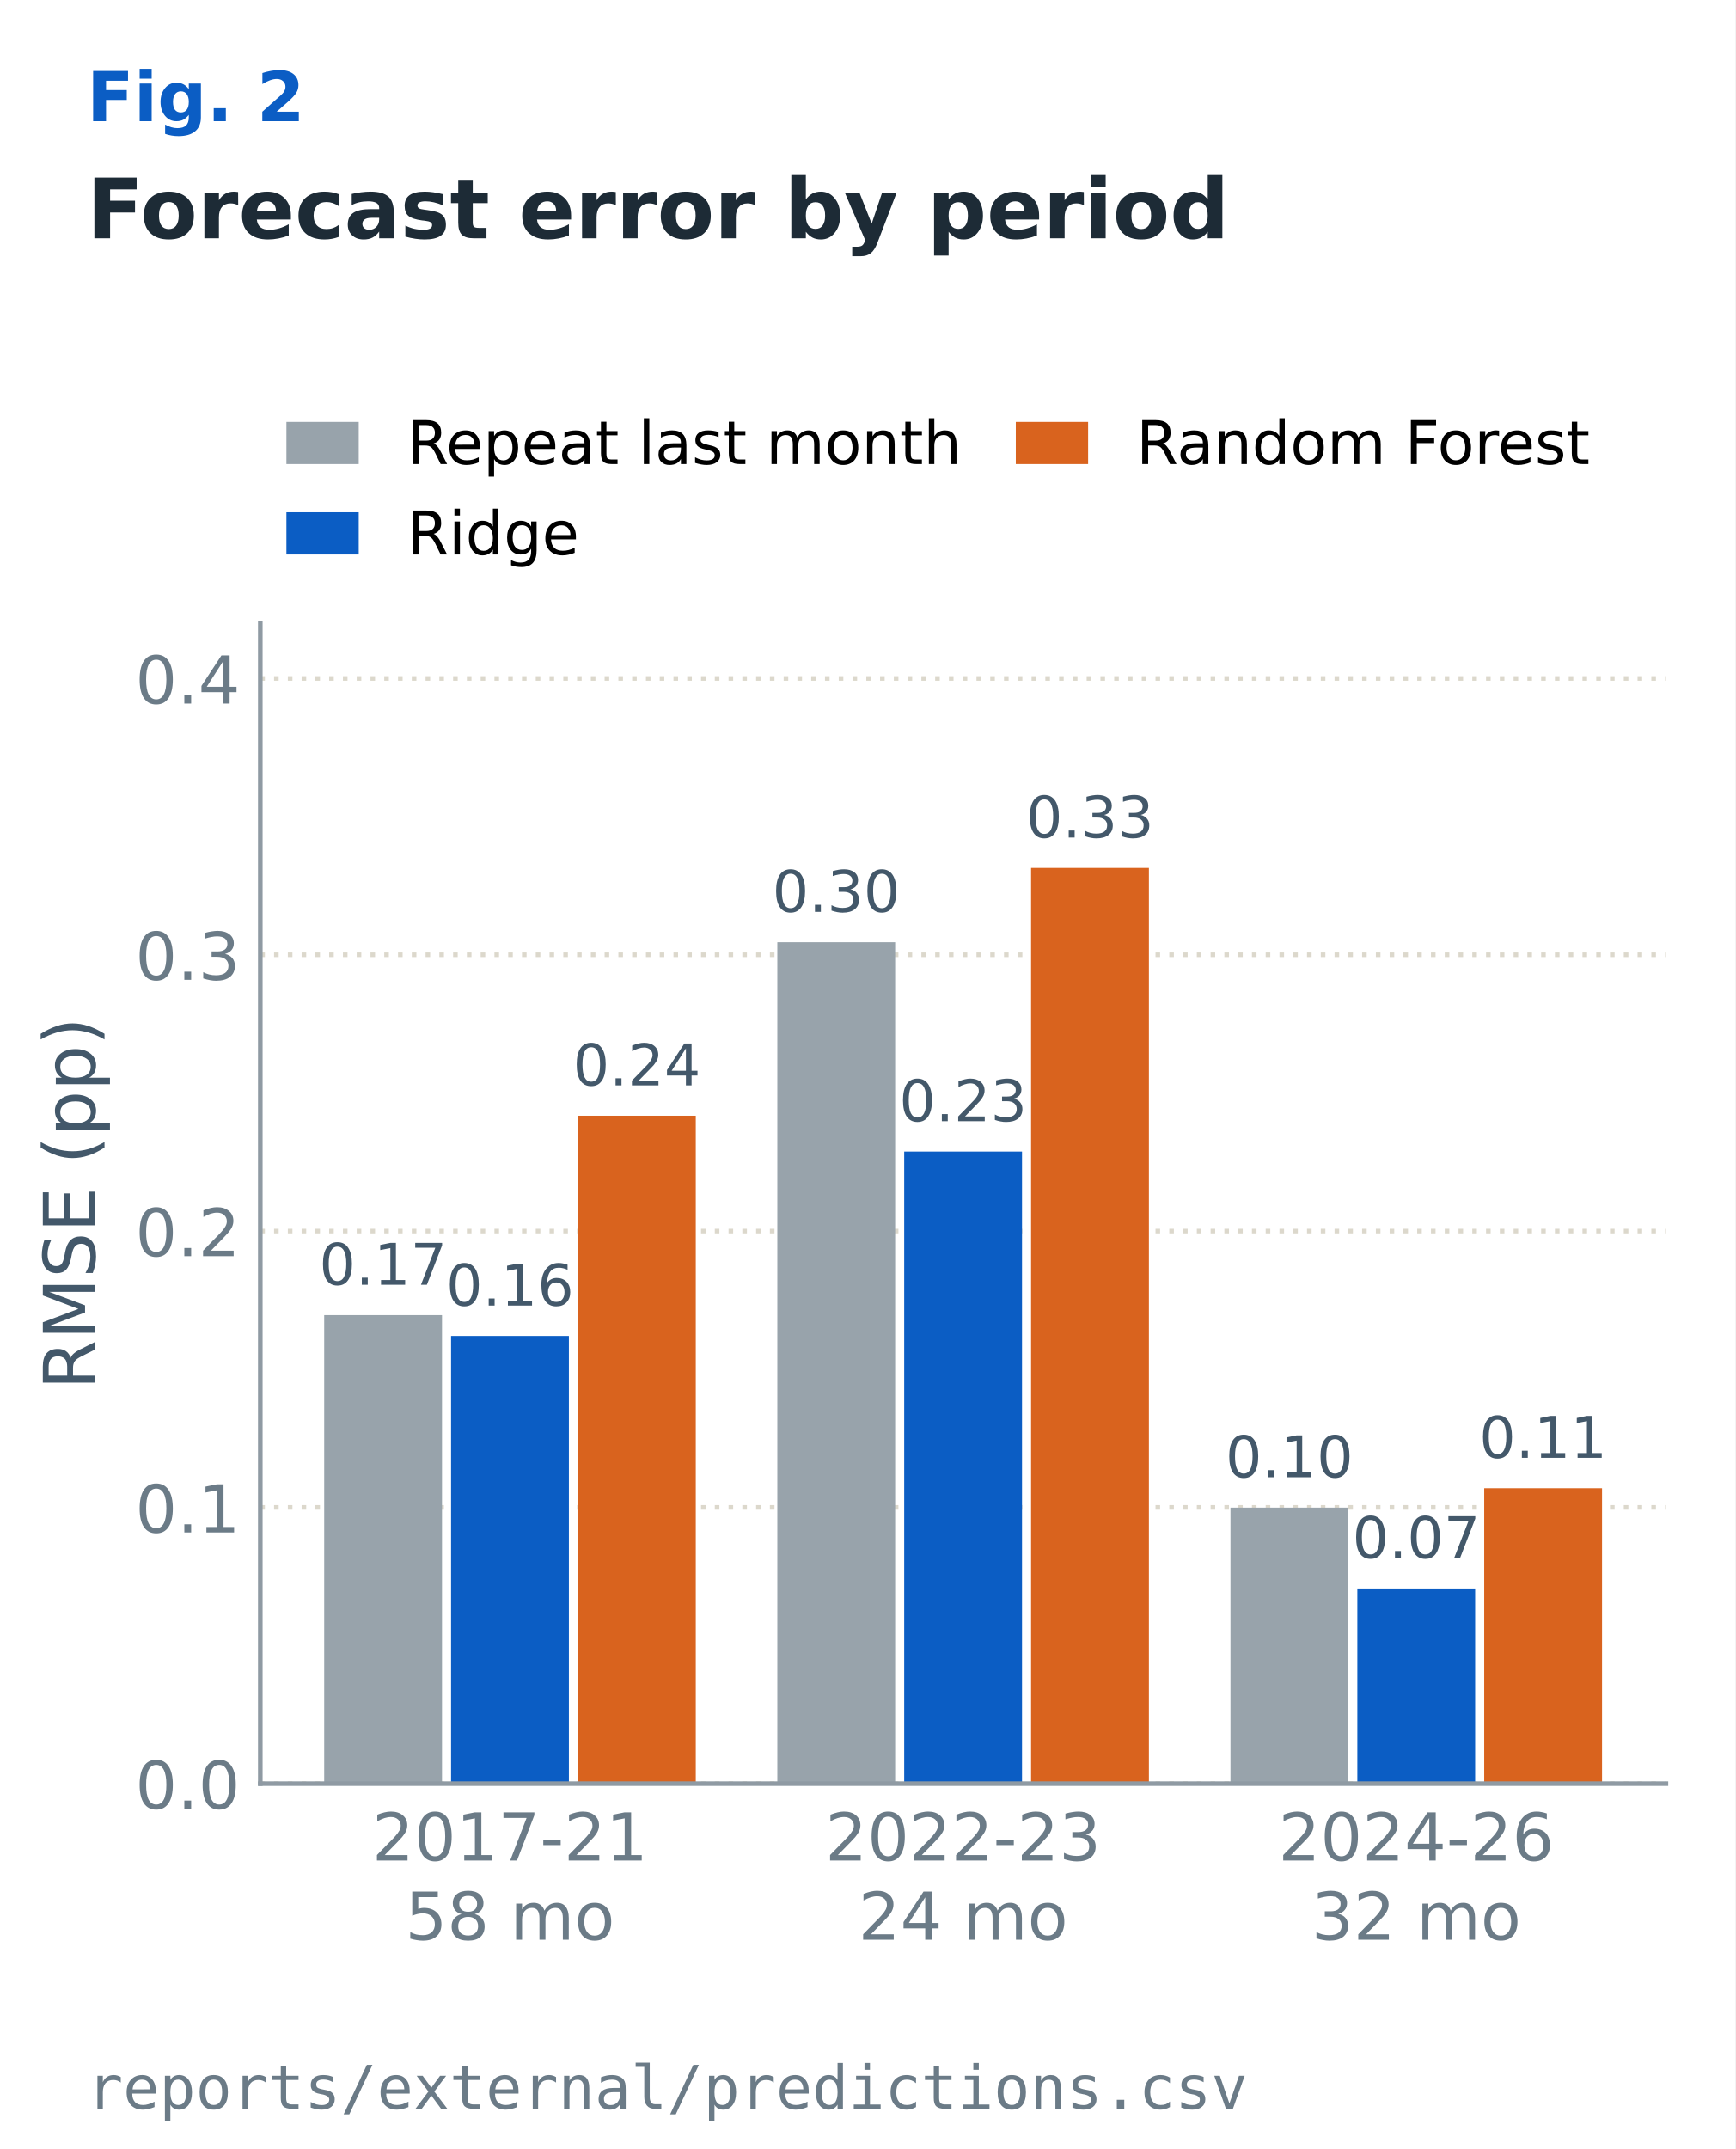
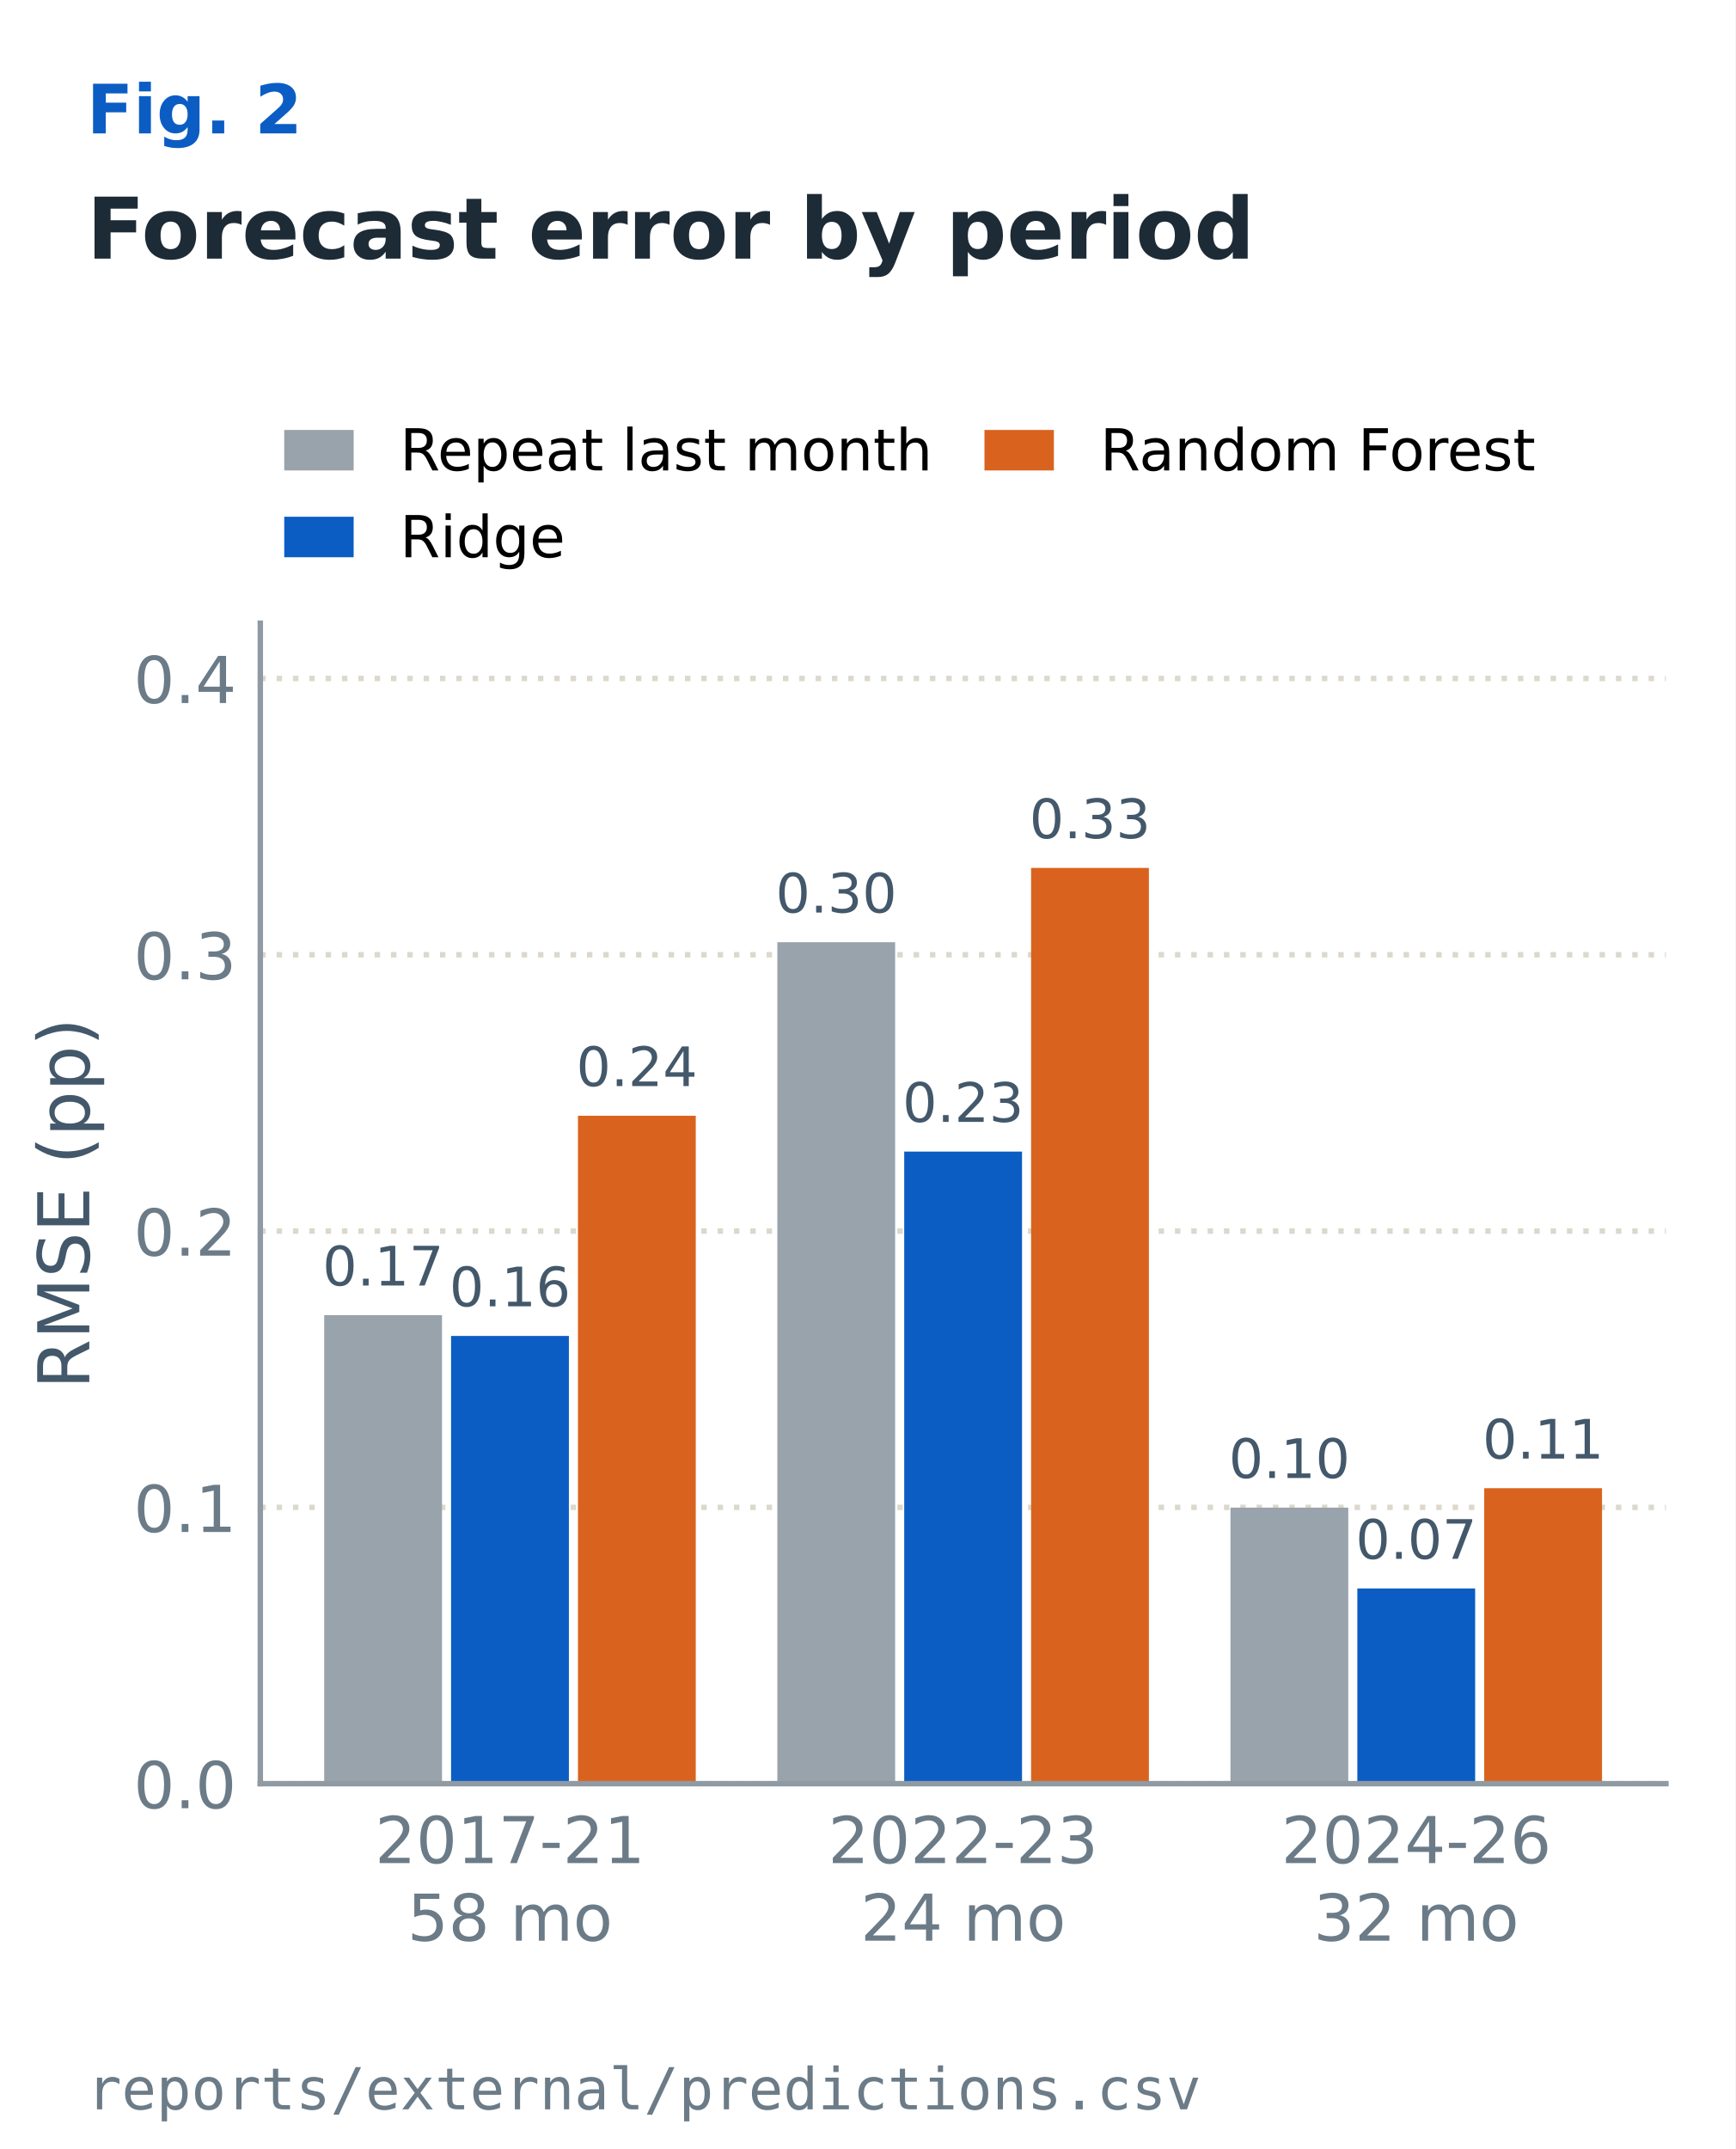
- <svg xmlns="http://www.w3.org/2000/svg" role="img" aria-label="Forecast error by period. RMSE in percentage points for repeating last month, Ridge and Random Forest in three stretches of the test period: March 2017 to December 2021, the 2022-23 rate hikes, and January 2024 to August 2026." width="302.4pt" height="374.4pt" viewBox="0 0 302.4 374.4" version="1.1">
+ <svg xmlns="http://www.w3.org/2000/svg" role="img" aria-label="Forecast error by period. RMSE in percentage points for repeating last month, Ridge and Random Forest in three stretches of the test period: March 2017 to December 2021, the 2022-23 rate hikes, and January 2024 to August 2026." width="255pt" height="315.714pt" viewBox="0 0 255 315.714" version="1.1">
  <defs>
    <style type="text/css">*{stroke-linejoin: round; stroke-linecap: butt}</style>
  </defs>
  <g id="figure_1">
    <g id="patch_1">
-       <path d="M 0 374.4  L 302.4 374.4  L 302.4 0  L 0 0  z " style="fill: #ffffff" />
+       <path d="M 0 315.714  L 255 315.714  L 255 0  L 0 0  z " style="fill: #ffffff" />
    </g>
    <g id="axes_1">
      <g id="patch_2">
-         <path d="M 45.36 310.752  L 290.304 310.752  L 290.304 108.576  L 45.36 108.576  z " style="fill: #ffffff" />
+         <path d="M 38.25 262.043  L 244.8 262.043  L 244.8 91.557  L 38.25 91.557  z " style="fill: #ffffff" />
      </g>
      <g id="matplotlib.axis_1">
        <g id="xtick_1">
          <g id="line2d_1" />
          <g id="text_1">
-             <text style="font-size: 11.5px; font-family: Tahoma, Verdana, 'DejaVu Sans', sans-serif; fill: #6b7b87" transform="translate(64.84363 324.1404)">2017-21</text>
-             <text style="font-size: 11.5px; font-family: Tahoma, Verdana, 'DejaVu Sans', sans-serif; fill: #6b7b87" transform="translate(70.60531 337.9427)">58 mo</text>
+             <text style="font-size: 9.5px; font-family: Tahoma, Verdana, 'DejaVu Sans', sans-serif; fill: #6b7b87" transform="translate(55.09209 273.7116)">2017-21</text>
+             <text style="font-size: 9.5px; font-family: Tahoma, Verdana, 'DejaVu Sans', sans-serif; fill: #6b7b87" transform="translate(59.85174 285.1134)">58 mo</text>
          </g>
        </g>
        <g id="xtick_2">
          <g id="line2d_2" />
          <g id="text_2">
-             <text style="font-size: 11.5px; font-family: Tahoma, Verdana, 'DejaVu Sans', sans-serif; fill: #6b7b87" transform="translate(143.8069 324.1404)">2022-23</text>
-             <text style="font-size: 11.5px; font-family: Tahoma, Verdana, 'DejaVu Sans', sans-serif; fill: #6b7b87" transform="translate(149.5686 337.9427)">24 mo</text>
+             <text style="font-size: 9.5px; font-family: Tahoma, Verdana, 'DejaVu Sans', sans-serif; fill: #6b7b87" transform="translate(121.6782 273.7116)">2022-23</text>
+             <text style="font-size: 9.5px; font-family: Tahoma, Verdana, 'DejaVu Sans', sans-serif; fill: #6b7b87" transform="translate(126.4378 285.1134)">24 mo</text>
          </g>
        </g>
        <g id="xtick_3">
          <g id="line2d_3" />
          <g id="text_3">
-             <text style="font-size: 11.5px; font-family: Tahoma, Verdana, 'DejaVu Sans', sans-serif; fill: #6b7b87" transform="translate(222.7701 324.1404)">2024-26</text>
-             <text style="font-size: 11.5px; font-family: Tahoma, Verdana, 'DejaVu Sans', sans-serif; fill: #6b7b87" transform="translate(228.5318 337.9427)">32 mo</text>
+             <text style="font-size: 9.5px; font-family: Tahoma, Verdana, 'DejaVu Sans', sans-serif; fill: #6b7b87" transform="translate(188.2642 273.7116)">2024-26</text>
+             <text style="font-size: 9.5px; font-family: Tahoma, Verdana, 'DejaVu Sans', sans-serif; fill: #6b7b87" transform="translate(193.0239 285.1134)">32 mo</text>
          </g>
        </g>
      </g>
      <g id="matplotlib.axis_2">
        <g id="ytick_1">
          <g id="line2d_4">
-             <path d="M 45.36 310.752  L 290.304 310.752  " clip-path="url(#p0fec79129b)" style="fill: none; stroke-dasharray: 0.8,1.6; stroke-dashoffset: 0; stroke: #dcd8cc; stroke-width: 0.8" />
+             <path d="M 38.25 262.043  L 244.8 262.043  " clip-path="url(#p01779de7e0)" style="fill: none; stroke-dasharray: 0.8,1.6; stroke-dashoffset: 0; stroke: #dcd8cc; stroke-width: 0.8" />
          </g>
          <g id="line2d_5" />
          <g id="text_4">
-             <text style="font-size: 11.5px; font-family: Tahoma, Verdana, 'DejaVu Sans', sans-serif; text-anchor: end; fill: #6b7b87" x="41.86" y="315.121" transform="rotate(-0 41.86 315.1207)">0.0</text>
+             <text style="font-size: 9.5px; font-family: Tahoma, Verdana, 'DejaVu Sans', sans-serif; text-anchor: end; fill: #6b7b87" x="34.75" y="265.652" transform="rotate(-0 34.75 265.6517)">0.0</text>
          </g>
        </g>
        <g id="ytick_2">
          <g id="line2d_6">
-             <path d="M 45.36 262.615  L 290.304 262.615  " clip-path="url(#p0fec79129b)" style="fill: none; stroke-dasharray: 0.8,1.6; stroke-dashoffset: 0; stroke: #dcd8cc; stroke-width: 0.8" />
+             <path d="M 38.25 221.451  L 244.8 221.451  " clip-path="url(#p01779de7e0)" style="fill: none; stroke-dasharray: 0.8,1.6; stroke-dashoffset: 0; stroke: #dcd8cc; stroke-width: 0.8" />
          </g>
          <g id="line2d_7" />
          <g id="text_5">
-             <text style="font-size: 11.5px; font-family: Tahoma, Verdana, 'DejaVu Sans', sans-serif; text-anchor: end; fill: #6b7b87" x="41.86" y="266.984" transform="rotate(-0 41.86 266.9835)">0.1</text>
+             <text style="font-size: 9.5px; font-family: Tahoma, Verdana, 'DejaVu Sans', sans-serif; text-anchor: end; fill: #6b7b87" x="34.75" y="225.06" transform="rotate(-0 34.75 225.0599)">0.1</text>
          </g>
        </g>
        <g id="ytick_3">
          <g id="line2d_8">
-             <path d="M 45.36 214.478  L 290.304 214.478  " clip-path="url(#p0fec79129b)" style="fill: none; stroke-dasharray: 0.8,1.6; stroke-dashoffset: 0; stroke: #dcd8cc; stroke-width: 0.8" />
+             <path d="M 38.25 180.859  L 244.8 180.859  " clip-path="url(#p01779de7e0)" style="fill: none; stroke-dasharray: 0.8,1.6; stroke-dashoffset: 0; stroke: #dcd8cc; stroke-width: 0.8" />
          </g>
          <g id="line2d_9" />
          <g id="text_6">
-             <text style="font-size: 11.5px; font-family: Tahoma, Verdana, 'DejaVu Sans', sans-serif; text-anchor: end; fill: #6b7b87" x="41.86" y="218.846" transform="rotate(-0 41.86 218.8464)">0.2</text>
+             <text style="font-size: 9.5px; font-family: Tahoma, Verdana, 'DejaVu Sans', sans-serif; text-anchor: end; fill: #6b7b87" x="34.75" y="184.468" transform="rotate(-0 34.75 184.4681)">0.2</text>
          </g>
        </g>
        <g id="ytick_4">
          <g id="line2d_10">
-             <path d="M 45.36 166.341  L 290.304 166.341  " clip-path="url(#p0fec79129b)" style="fill: none; stroke-dasharray: 0.8,1.6; stroke-dashoffset: 0; stroke: #dcd8cc; stroke-width: 0.8" />
+             <path d="M 38.25 140.267  L 244.8 140.267  " clip-path="url(#p01779de7e0)" style="fill: none; stroke-dasharray: 0.8,1.6; stroke-dashoffset: 0; stroke: #dcd8cc; stroke-width: 0.8" />
          </g>
          <g id="line2d_11" />
          <g id="text_7">
-             <text style="font-size: 11.5px; font-family: Tahoma, Verdana, 'DejaVu Sans', sans-serif; text-anchor: end; fill: #6b7b87" x="41.86" y="170.709" transform="rotate(-0 41.86 170.7092)">0.3</text>
+             <text style="font-size: 9.5px; font-family: Tahoma, Verdana, 'DejaVu Sans', sans-serif; text-anchor: end; fill: #6b7b87" x="34.75" y="143.876" transform="rotate(-0 34.75 143.8762)">0.3</text>
          </g>
        </g>
        <g id="ytick_5">
          <g id="line2d_12">
-             <path d="M 45.36 118.203  L 290.304 118.203  " clip-path="url(#p0fec79129b)" style="fill: none; stroke-dasharray: 0.8,1.6; stroke-dashoffset: 0; stroke: #dcd8cc; stroke-width: 0.8" />
+             <path d="M 38.25 99.676  L 244.8 99.676  " clip-path="url(#p01779de7e0)" style="fill: none; stroke-dasharray: 0.8,1.6; stroke-dashoffset: 0; stroke: #dcd8cc; stroke-width: 0.8" />
          </g>
          <g id="line2d_13" />
          <g id="text_8">
-             <text style="font-size: 11.5px; font-family: Tahoma, Verdana, 'DejaVu Sans', sans-serif; text-anchor: end; fill: #6b7b87" x="41.86" y="122.572" transform="rotate(-0 41.86 122.5721)">0.4</text>
+             <text style="font-size: 9.5px; font-family: Tahoma, Verdana, 'DejaVu Sans', sans-serif; text-anchor: end; fill: #6b7b87" x="34.75" y="103.284" transform="rotate(-0 34.75 103.2844)">0.4</text>
          </g>
        </g>
        <g id="text_9">
-           <text style="font-size: 12.5px; font-family: Tahoma, Verdana, 'DejaVu Sans', sans-serif; text-anchor: middle; fill: #43586a" x="16.568" y="209.664" transform="rotate(-90 16.56848 209.664)">RMSE (pp)</text>
+           <text style="font-size: 10.5px; font-family: Tahoma, Verdana, 'DejaVu Sans', sans-serif; text-anchor: middle; fill: #43586a" x="13.12" y="176.8" transform="rotate(-90 13.11957 176.8)">RMSE (pp)</text>
        </g>
      </g>
      <g id="patch_3">
-         <path d="M 56.494 310.752  L 77.024 310.752  L 77.024 229.124  L 56.494 229.124  z " clip-path="url(#p0fec79129b)" style="fill: #98a3ab" />
+         <path d="M 47.639 262.043  L 64.951 262.043  L 64.951 193.21  L 47.639 193.21  z " clip-path="url(#p01779de7e0)" style="fill: #98a3ab" />
      </g>
      <g id="patch_4">
-         <path d="M 135.457 310.752  L 155.988 310.752  L 155.988 164.154  L 135.457 164.154  z " clip-path="url(#p0fec79129b)" style="fill: #98a3ab" />
+         <path d="M 114.225 262.043  L 131.537 262.043  L 131.537 138.424  L 114.225 138.424  z " clip-path="url(#p01779de7e0)" style="fill: #98a3ab" />
      </g>
      <g id="patch_5">
-         <path d="M 214.42 310.752  L 234.951 310.752  L 234.951 262.66  L 214.42 262.66  z " clip-path="url(#p0fec79129b)" style="fill: #98a3ab" />
+         <path d="M 180.811 262.043  L 198.123 262.043  L 198.123 221.489  L 180.811 221.489  z " clip-path="url(#p01779de7e0)" style="fill: #98a3ab" />
      </g>
      <g id="patch_6">
-         <path d="M 78.604 310.752  L 99.134 310.752  L 99.134 232.749  L 78.604 232.749  z " clip-path="url(#p0fec79129b)" style="fill: #0b5dc4" />
+         <path d="M 66.283 262.043  L 83.595 262.043  L 83.595 196.267  L 66.283 196.267  z " clip-path="url(#p01779de7e0)" style="fill: #0b5dc4" />
      </g>
      <g id="patch_7">
-         <path d="M 157.567 310.752  L 178.097 310.752  L 178.097 200.627  L 157.567 200.627  z " clip-path="url(#p0fec79129b)" style="fill: #0b5dc4" />
+         <path d="M 132.869 262.043  L 150.181 262.043  L 150.181 169.179  L 132.869 169.179  z " clip-path="url(#p01779de7e0)" style="fill: #0b5dc4" />
      </g>
      <g id="patch_8">
-         <path d="M 236.53 310.752  L 257.06 310.752  L 257.06 276.745  L 236.53 276.745  z " clip-path="url(#p0fec79129b)" style="fill: #0b5dc4" />
+         <path d="M 199.455 262.043  L 216.767 262.043  L 216.767 233.366  L 199.455 233.366  z " clip-path="url(#p01779de7e0)" style="fill: #0b5dc4" />
      </g>
      <g id="patch_9">
-         <path d="M 100.713 310.752  L 121.244 310.752  L 121.244 194.386  L 100.713 194.386  z " clip-path="url(#p0fec79129b)" style="fill: #d9631e" />
+         <path d="M 84.927 262.043  L 102.239 262.043  L 102.239 163.917  L 84.927 163.917  z " clip-path="url(#p01779de7e0)" style="fill: #d9631e" />
      </g>
      <g id="patch_10">
-         <path d="M 179.676 310.752  L 200.207 310.752  L 200.207 151.209  L 179.676 151.209  z " clip-path="url(#p0fec79129b)" style="fill: #d9631e" />
+         <path d="M 151.513 262.043  L 168.825 262.043  L 168.825 127.507  L 151.513 127.507  z " clip-path="url(#p01779de7e0)" style="fill: #d9631e" />
      </g>
      <g id="patch_11">
-         <path d="M 258.64 310.752  L 279.17 310.752  L 279.17 259.278  L 258.64 259.278  z " clip-path="url(#p0fec79129b)" style="fill: #d9631e" />
+         <path d="M 218.099 262.043  L 235.411 262.043  L 235.411 218.637  L 218.099 218.637  z " clip-path="url(#p01779de7e0)" style="fill: #d9631e" />
      </g>
      <g id="patch_12">
-         <path d="M 45.36 310.752  L 45.36 108.576  " style="fill: none; stroke: #8f9aa3; stroke-width: 0.8; stroke-linejoin: miter; stroke-linecap: square" />
+         <path d="M 38.25 262.043  L 38.25 91.557  " style="fill: none; stroke: #8f9aa3; stroke-width: 0.8; stroke-linejoin: miter; stroke-linecap: square" />
      </g>
      <g id="patch_13">
-         <path d="M 45.36 310.752  L 290.304 310.752  " style="fill: none; stroke: #8f9aa3; stroke-width: 0.8; stroke-linejoin: miter; stroke-linecap: square" />
+         <path d="M 38.25 262.043  L 244.8 262.043  " style="fill: none; stroke: #8f9aa3; stroke-width: 0.8; stroke-linejoin: miter; stroke-linecap: square" />
      </g>
      <g id="text_10">
-         <text style="font-size: 10px; font-family: Tahoma, Verdana, 'DejaVu Sans', sans-serif; text-anchor: middle; fill: #43586a" x="66.759" y="223.834" transform="rotate(-0 66.75904 223.8336)">0.17</text>
+         <text style="font-size: 8px; font-family: Tahoma, Verdana, 'DejaVu Sans', sans-serif; text-anchor: middle; fill: #43586a" x="56.295" y="188.852" transform="rotate(-0 56.29483 188.8525)">0.17</text>
      </g>
      <g id="text_11">
-         <text style="font-size: 10px; font-family: Tahoma, Verdana, 'DejaVu Sans', sans-serif; text-anchor: middle; fill: #43586a" x="145.722" y="158.864" transform="rotate(-0 145.7223 158.8636)">0.30</text>
+         <text style="font-size: 8px; font-family: Tahoma, Verdana, 'DejaVu Sans', sans-serif; text-anchor: middle; fill: #43586a" x="122.881" y="134.066" transform="rotate(-0 122.8809 134.0663)">0.30</text>
      </g>
      <g id="text_12">
-         <text style="font-size: 10px; font-family: Tahoma, Verdana, 'DejaVu Sans', sans-serif; text-anchor: middle; fill: #43586a" x="224.686" y="257.369" transform="rotate(-0 224.6855 257.3694)">0.10</text>
+         <text style="font-size: 8px; font-family: Tahoma, Verdana, 'DejaVu Sans', sans-serif; text-anchor: middle; fill: #43586a" x="189.467" y="217.132" transform="rotate(-0 189.467 217.1317)">0.10</text>
      </g>
      <g id="text_13">
-         <text style="font-size: 10px; font-family: Tahoma, Verdana, 'DejaVu Sans', sans-serif; text-anchor: middle; fill: #43586a" x="88.869" y="227.459" transform="rotate(-0 88.86875 227.4589)">0.16</text>
+         <text style="font-size: 8px; font-family: Tahoma, Verdana, 'DejaVu Sans', sans-serif; text-anchor: middle; fill: #43586a" x="74.939" y="191.91" transform="rotate(-0 74.93893 191.9095)">0.16</text>
      </g>
      <g id="text_14">
-         <text style="font-size: 10px; font-family: Tahoma, Verdana, 'DejaVu Sans', sans-serif; text-anchor: middle; fill: #43586a" x="167.832" y="195.336" transform="rotate(-0 167.832 195.3361)">0.23</text>
+         <text style="font-size: 8px; font-family: Tahoma, Verdana, 'DejaVu Sans', sans-serif; text-anchor: middle; fill: #43586a" x="141.525" y="164.822" transform="rotate(-0 141.525 164.8219)">0.23</text>
      </g>
      <g id="text_15">
-         <text style="font-size: 10px; font-family: Tahoma, Verdana, 'DejaVu Sans', sans-serif; text-anchor: middle; fill: #43586a" x="246.795" y="271.454" transform="rotate(-0 246.7953 271.454)">0.07</text>
+         <text style="font-size: 8px; font-family: Tahoma, Verdana, 'DejaVu Sans', sans-serif; text-anchor: middle; fill: #43586a" x="208.111" y="229.009" transform="rotate(-0 208.1111 229.0086)">0.07</text>
      </g>
      <g id="text_16">
-         <text style="font-size: 10px; font-family: Tahoma, Verdana, 'DejaVu Sans', sans-serif; text-anchor: middle; fill: #43586a" x="110.978" y="189.096" transform="rotate(-0 110.9785 189.0959)">0.24</text>
+         <text style="font-size: 8px; font-family: Tahoma, Verdana, 'DejaVu Sans', sans-serif; text-anchor: middle; fill: #43586a" x="93.583" y="159.56" transform="rotate(-0 93.58303 159.5598)">0.24</text>
      </g>
      <g id="text_17">
-         <text style="font-size: 10px; font-family: Tahoma, Verdana, 'DejaVu Sans', sans-serif; text-anchor: middle; fill: #43586a" x="189.942" y="145.918" transform="rotate(-0 189.9417 145.9183)">0.33</text>
+         <text style="font-size: 8px; font-family: Tahoma, Verdana, 'DejaVu Sans', sans-serif; text-anchor: middle; fill: #43586a" x="160.169" y="123.15" transform="rotate(-0 160.1691 123.1501)">0.33</text>
      </g>
      <g id="text_18">
-         <text style="font-size: 10px; font-family: Tahoma, Verdana, 'DejaVu Sans', sans-serif; text-anchor: middle; fill: #43586a" x="268.905" y="253.987" transform="rotate(-0 268.905 253.9871)">0.11</text>
+         <text style="font-size: 8px; font-family: Tahoma, Verdana, 'DejaVu Sans', sans-serif; text-anchor: middle; fill: #43586a" x="226.755" y="214.28" transform="rotate(-0 226.7552 214.2796)">0.11</text>
      </g>
      <g id="legend_1">
        <g id="patch_14">
-           <path d="M 49.911 80.853  L 62.511 80.853  L 62.511 73.503  L 49.911 73.503  z " style="fill: #98a3ab" />
+           <path d="M 41.769 69.114  L 51.969 69.114  L 51.969 63.164  L 41.769 63.164  z " style="fill: #98a3ab" />
        </g>
        <g id="text_19">
-           <text style="font-size: 10.5px; font-family: Tahoma, Verdana, 'DejaVu Sans', sans-serif; text-anchor: start" x="70.911" y="80.853" transform="rotate(-0 70.91112 80.85272)">Repeat last month</text>
+           <text style="font-size: 8.5px; font-family: Tahoma, Verdana, 'DejaVu Sans', sans-serif; text-anchor: start" x="58.769" y="69.114" transform="rotate(-0 58.769 69.11449)">Repeat last month</text>
        </g>
        <g id="patch_15">
-           <path d="M 49.911 96.604  L 62.511 96.604  L 62.511 89.254  L 49.911 89.254  z " style="fill: #0b5dc4" />
+           <path d="M 41.769 81.865  L 51.969 81.865  L 51.969 75.915  L 41.769 75.915  z " style="fill: #0b5dc4" />
        </g>
        <g id="text_20">
-           <text style="font-size: 10.5px; font-family: Tahoma, Verdana, 'DejaVu Sans', sans-serif; text-anchor: start" x="70.911" y="96.604" transform="rotate(-0 70.91112 96.60354)">Ridge</text>
+           <text style="font-size: 8.5px; font-family: Tahoma, Verdana, 'DejaVu Sans', sans-serif; text-anchor: start" x="58.769" y="81.865" transform="rotate(-0 58.769 81.86515)">Ridge</text>
        </g>
        <g id="patch_16">
-           <path d="M 177.014 80.853  L 189.614 80.853  L 189.614 73.503  L 177.014 73.503  z " style="fill: #d9631e" />
+           <path d="M 144.661 69.114  L 154.862 69.114  L 154.862 63.164  L 144.661 63.164  z " style="fill: #d9631e" />
        </g>
        <g id="text_21">
-           <text style="font-size: 10.5px; font-family: Tahoma, Verdana, 'DejaVu Sans', sans-serif; text-anchor: start" x="198.014" y="80.853" transform="rotate(-0 198.0136 80.85272)">Random Forest</text>
+           <text style="font-size: 8.5px; font-family: Tahoma, Verdana, 'DejaVu Sans', sans-serif; text-anchor: start" x="161.661" y="69.114" transform="rotate(-0 161.6615 69.11449)">Random Forest</text>
        </g>
      </g>
    </g>
    <g id="text_22">
-       <text style="font-weight: 700; font-size: 12px; font-family: Tahoma, Verdana, 'DejaVu Sans', sans-serif; text-anchor: start; fill: #0b5dc4" x="15.12" y="21.118" transform="rotate(-0 15.12 21.11812)">Fig. 2</text>
+       <text style="font-weight: 700; font-size: 10px; font-family: Tahoma, Verdana, 'DejaVu Sans', sans-serif; text-anchor: start; fill: #0b5dc4" x="12.75" y="19.598" transform="rotate(-0 12.75 19.59844)">Fig. 2</text>
    </g>
    <g id="text_23">
-       <text style="font-weight: 700; font-size: 14.5px; font-family: Tahoma, Verdana, 'DejaVu Sans', sans-serif; text-anchor: start; fill: #1d2b36" x="15.12" y="41.518" transform="rotate(-0 15.12 41.51773)">Forecast error by period</text>
+       <text style="font-weight: 700; font-size: 12.5px; font-family: Tahoma, Verdana, 'DejaVu Sans', sans-serif; text-anchor: start; fill: #1d2b36" x="12.75" y="37.998" transform="rotate(-0 12.75 37.99805)">Forecast error by period</text>
    </g>
    <g id="text_24">
-       <text style="font-size: 10.5px; font-family: Consolas, Menlo, 'DejaVu Sans Mono', monospace; text-anchor: start; fill: #6b7b87" x="15.12" y="367.385" transform="rotate(-0 15.12 367.3847)">reports/external/predictions.csv</text>
+       <text style="font-size: 8.5px; font-family: Consolas, Menlo, 'DejaVu Sans Mono', monospace; text-anchor: start; fill: #6b7b87" x="12.75" y="309.884" transform="rotate(-0 12.75 309.8837)">reports/external/predictions.csv</text>
    </g>
  </g>
  <defs>
-     <clipPath id="p0fec79129b">
-       <rect x="45.36" y="108.576" width="244.944" height="202.176" />
+     <clipPath id="p01779de7e0">
+       <rect x="38.25" y="91.557" width="206.55" height="170.486" />
    </clipPath>
  </defs>
</svg>
